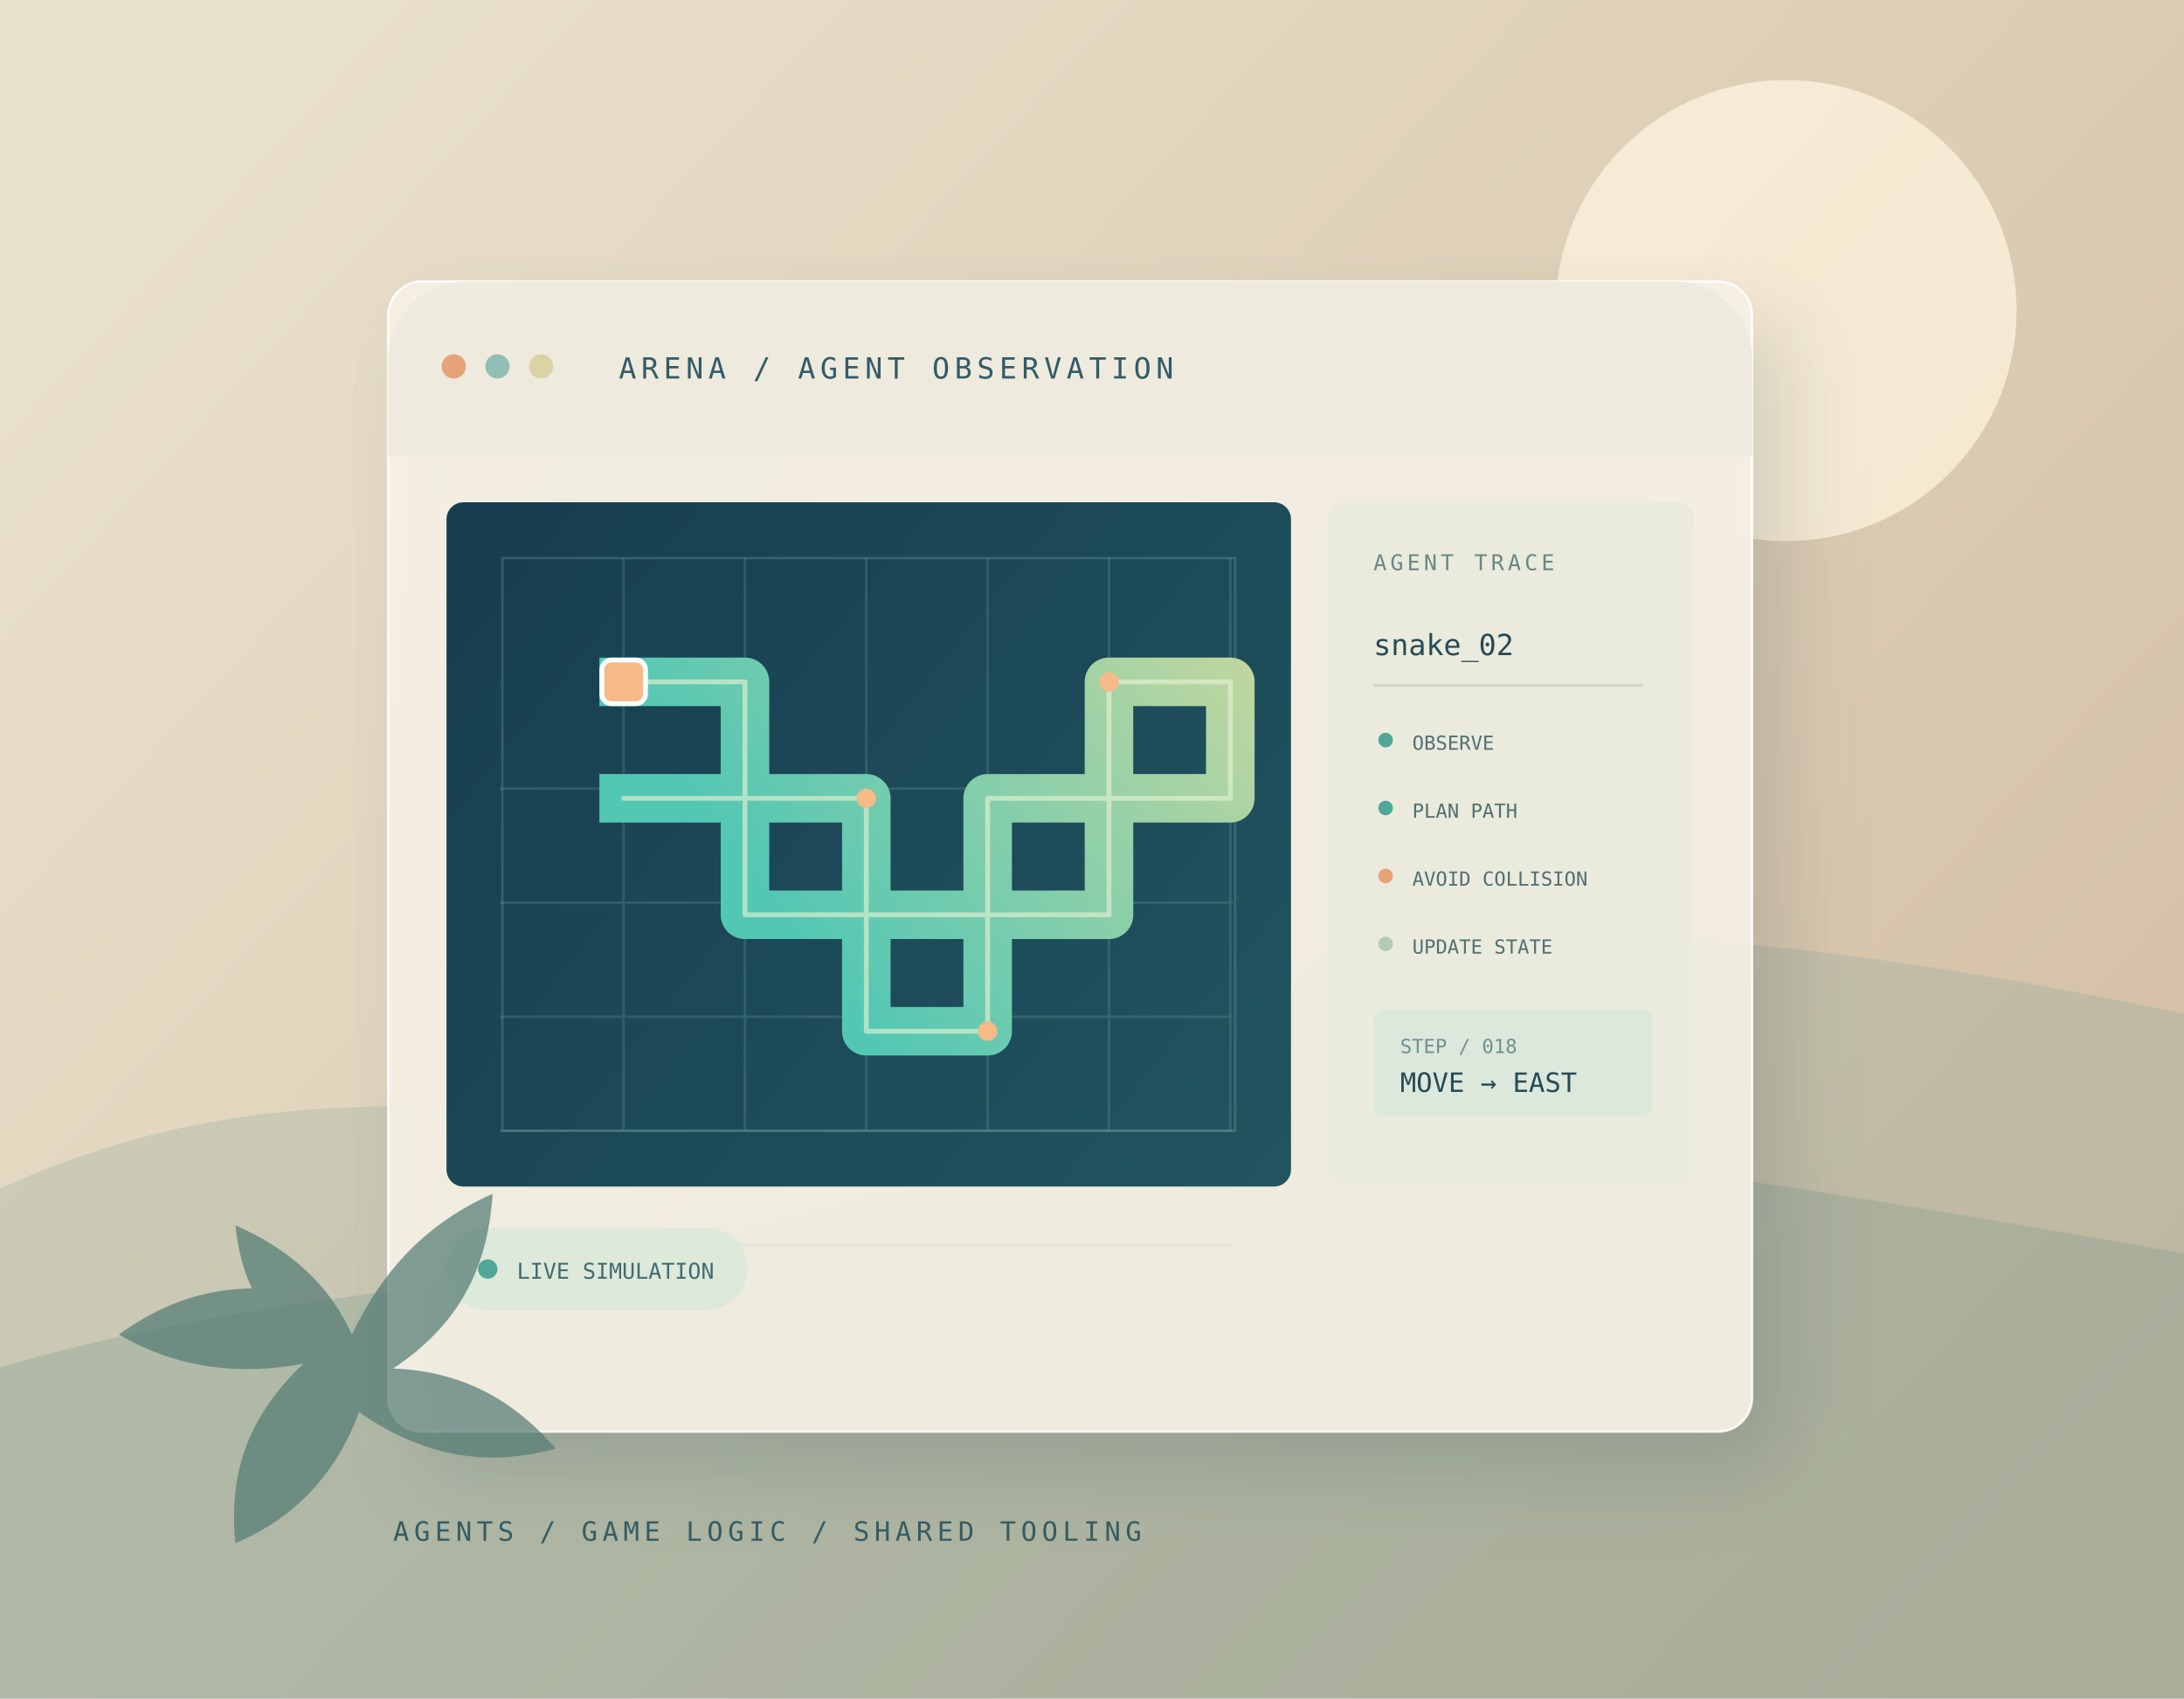
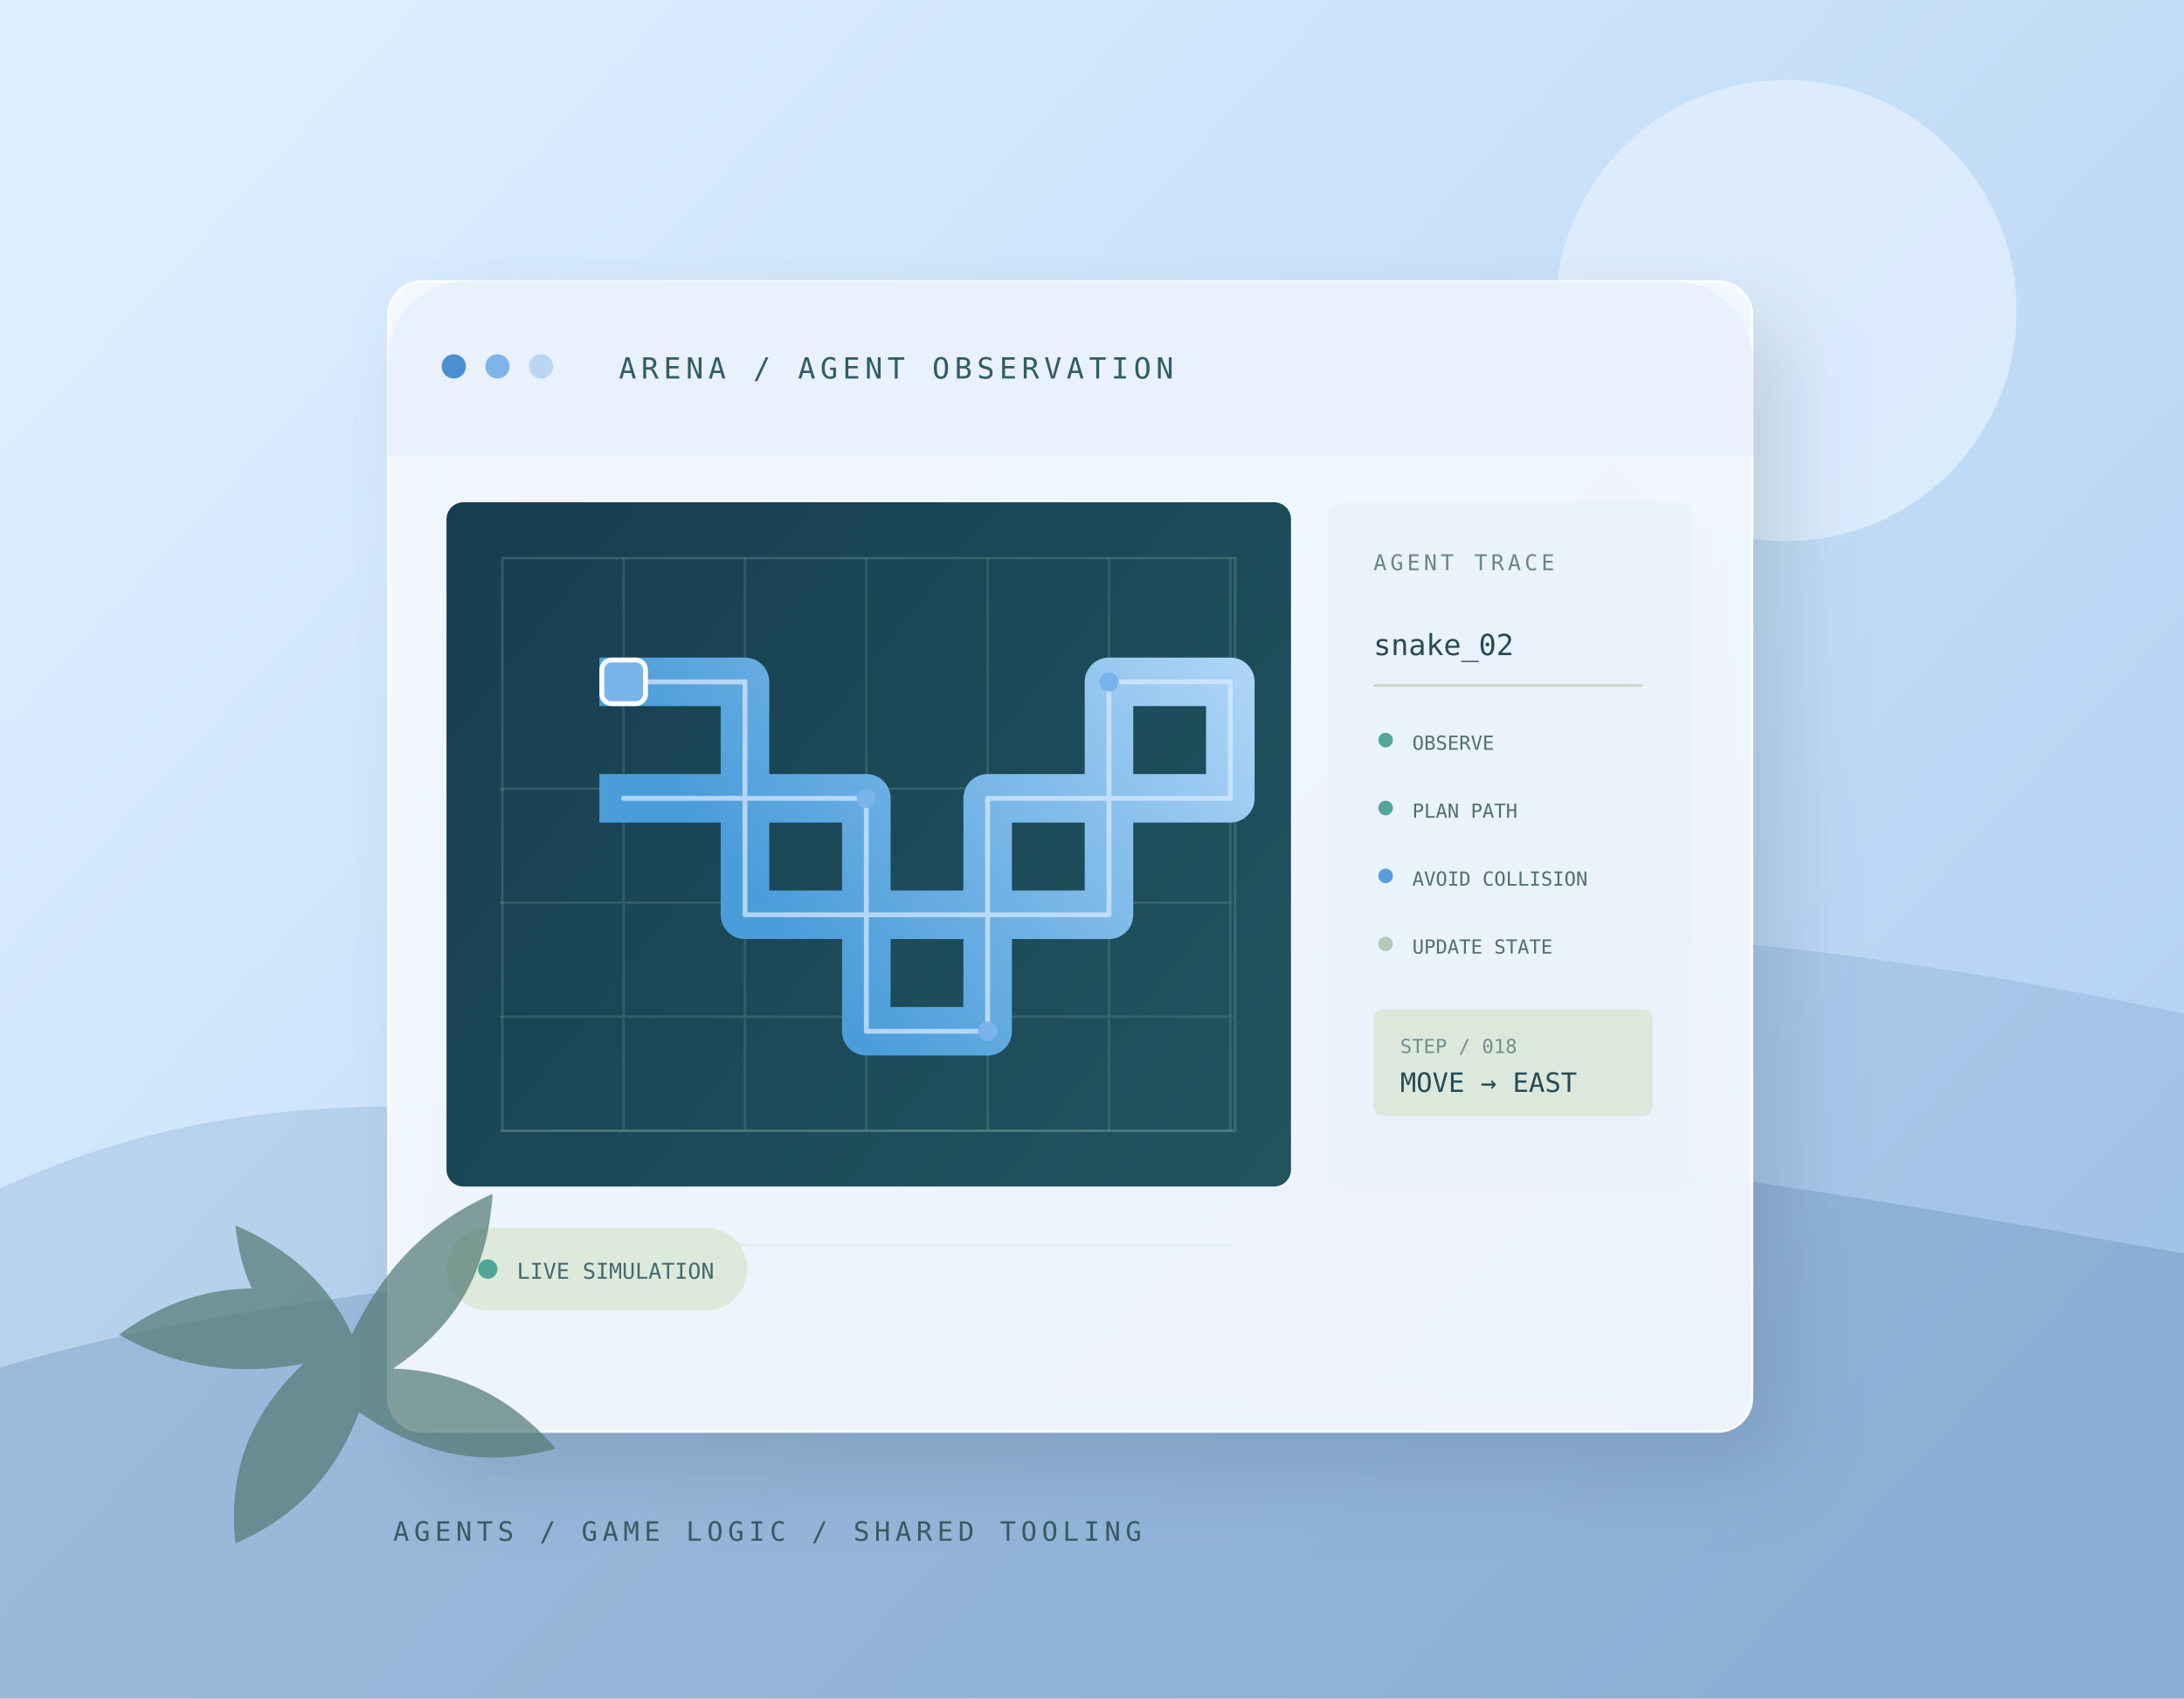
<svg xmlns="http://www.w3.org/2000/svg" viewBox="0 0 900 700" fill="none">
  <defs>
    <linearGradient id="bg" x1="106" y1="50" x2="802" y2="695" gradientUnits="userSpaceOnUse">
-       <stop stop-color="#E9E0CA" />
-       <stop offset="1" stop-color="#D2BDA3" />
+       <stop stop-color="#DDEEFF" />
+       <stop offset="1" stop-color="#AFCFF1" />
    </linearGradient>
    <linearGradient id="screen" x1="232" y1="170" x2="685" y2="533" gradientUnits="userSpaceOnUse">
      <stop stop-color="#173E50" />
      <stop offset="1" stop-color="#255C65" />
    </linearGradient>
    <linearGradient id="snake" x1="365" y1="440" x2="593" y2="273" gradientUnits="userSpaceOnUse">
-       <stop stop-color="#52C7B4" />
-       <stop offset="1" stop-color="#DFDB9A" />
+       <stop stop-color="#4B9DDA" />
+       <stop offset="1" stop-color="#CBE5FF" />
    </linearGradient>
    <filter id="shadow" x="146" y="106" width="626" height="548" color-interpolation-filters="sRGB" filterUnits="userSpaceOnUse">
      <feGaussianBlur stdDeviation="17" />
    </filter>
  </defs>
  <path fill="url(#bg)" d="M0 0h900v700H0z" />
-   <circle cx="736" cy="128" r="95" fill="#FFF6DF" fill-opacity=".72" />
-   <path d="M-19 499c153-79 253-17 387-57 157-46 228-90 552-20v278H-19V499Z" fill="#83A69A" fill-opacity=".25" />
-   <path d="M-8 566c123-38 222-31 366-72 153-43 290-22 550 24v182H-8V566Z" fill="#789789" fill-opacity=".3" />
+   <circle cx="736" cy="128" r="95" fill="#E5F2FF" fill-opacity=".72" />
+   <path d="M-19 499c153-79 253-17 387-57 157-46 228-90 552-20v278H-19V499Z" fill="#739BC5" fill-opacity=".25" />
+   <path d="M-8 566c123-38 222-31 366-72 153-43 290-22 550 24v182H-8V566Z" fill="#5C84AE" fill-opacity=".3" />
  <rect x="174" y="132" width="562" height="474" rx="14" fill="#203B46" fill-opacity=".16" filter="url(#shadow)" />
-   <rect x="160" y="116" width="562" height="474" rx="14" fill="#F6F1E5" fill-opacity=".92" stroke="#fff" stroke-opacity=".86" />
-   <path d="M160 148a32 32 0 0 1 32-32h498a32 32 0 0 1 32 32v40H160v-40Z" fill="#EFEADE" />
-   <circle cx="187" cy="151" r="5" fill="#E5A379" />
-   <circle cx="205" cy="151" r="5" fill="#90BEB5" />
-   <circle cx="223" cy="151" r="5" fill="#D9D3A5" />
+   <rect x="160" y="116" width="562" height="474" rx="14" fill="#F4F8FF" fill-opacity=".94" stroke="#fff" stroke-opacity=".9" />
+   <path d="M160 148a32 32 0 0 1 32-32h498a32 32 0 0 1 32 32v40H160v-40Z" fill="#E8F1FC" />
+   <circle cx="187" cy="151" r="5" fill="#4B8FD3" />
+   <circle cx="205" cy="151" r="5" fill="#80B4E8" />
+   <circle cx="223" cy="151" r="5" fill="#B9D7F3" />
  <text x="255" y="156" fill="#315C67" font-family="monospace" font-size="12" letter-spacing="2">ARENA / AGENT OBSERVATION</text>
  <rect x="184" y="207" width="348" height="282" rx="7" fill="url(#screen)" />
  <path d="M207 230h302v236H207z" stroke="#9CC8BA" stroke-opacity=".22" />
  <path d="M257 230v236m50-236v236m50-236v236m50-236v236m50-236v236m50-236v236m-301 47h302m-302-47h302m-302-47h302m-302-47h302m-302-47h302" stroke="#9CC8BA" stroke-opacity=".18" />
  <path d="M257 281h50v48h50v48h50v-48h50v-48h50v48h-50v48h-50v48h-50v-48h-50v-48h-50" stroke="url(#snake)" stroke-width="20" stroke-linecap="square" stroke-linejoin="round" />
-   <path d="M257 281h50v48h50v48h50v-48h50v-48h50v48h-50v48h-50v48h-50v-48h-50v-48h-50" stroke="#E4F1D2" stroke-opacity=".64" stroke-width="2" stroke-linecap="round" stroke-linejoin="round" />
-   <rect x="248" y="272" width="18" height="18" rx="4" fill="#F5BA86" stroke="#fff" stroke-width="2" />
-   <circle cx="457" cy="281" r="4" fill="#F5BA86" />
-   <circle cx="357" cy="329" r="4" fill="#F5BA86" />
-   <circle cx="407" cy="425" r="4" fill="#F5BA86" />
-   <rect x="547" y="207" width="151" height="282" rx="7" fill="#EAEBDD" />
+   <path d="M257 281h50v48h50v48h50v-48h50v-48h50v48h-50v48h-50v48h-50v-48h-50v-48h-50" stroke="#D8EBFF" stroke-opacity=".72" stroke-width="2" stroke-linecap="round" stroke-linejoin="round" />
+   <rect x="248" y="272" width="18" height="18" rx="4" fill="#79B4EC" stroke="#fff" stroke-width="2" />
+   <circle cx="457" cy="281" r="4" fill="#79B4EC" />
+   <circle cx="357" cy="329" r="4" fill="#79B4EC" />
+   <circle cx="407" cy="425" r="4" fill="#79B4EC" />
+   <rect x="547" y="207" width="151" height="282" rx="7" fill="#EAF2FC" />
  <text x="566" y="235" fill="#6A8785" font-family="monospace" font-size="9" letter-spacing="1.5">AGENT TRACE</text>
  <text x="566" y="270" fill="#274A55" font-family="monospace" font-size="12">snake_02</text>
  <rect x="566" y="282" width="111" height="1" fill="#CAD6C7" />
  <circle cx="571" cy="305" r="3" fill="#51A797" />
  <text x="582" y="309" fill="#526F72" font-family="monospace" font-size="8">OBSERVE</text>
  <circle cx="571" cy="333" r="3" fill="#51A797" />
  <text x="582" y="337" fill="#526F72" font-family="monospace" font-size="8">PLAN PATH</text>
-   <circle cx="571" cy="361" r="3" fill="#E6A376" />
+   <circle cx="571" cy="361" r="3" fill="#579DE0" />
  <text x="582" y="365" fill="#526F72" font-family="monospace" font-size="8">AVOID COLLISION</text>
  <circle cx="571" cy="389" r="3" fill="#B5C9B7" />
  <text x="582" y="393" fill="#526F72" font-family="monospace" font-size="8">UPDATE STATE</text>
  <rect x="566" y="416" width="115" height="44" rx="4" fill="#DCE8DC" />
  <text x="577" y="434" fill="#71908D" font-family="monospace" font-size="8">STEP / 018</text>
  <text x="577" y="450" fill="#274A55" font-family="monospace" font-size="11">MOVE → EAST</text>
  <rect x="184" y="506" width="124" height="34" rx="17" fill="#DDE9DA" />
  <circle cx="201" cy="523" r="4" fill="#51A797" />
  <text x="213" y="527" fill="#426B70" font-family="monospace" font-size="9">LIVE SIMULATION</text>
  <path d="M135 569c-23-21-35-36-38-64 23 10 39 25 48 45 13-27 31-46 58-58-2 31-14 54-41 72 26 1 48 11 67 33-29 8-55 3-81-15-9 24-25 43-51 54-3-30 6-53 28-74-26 5-52 2-76-12 25-18 50-23 84-16Z" fill="#547C75" fill-opacity=".72" />
  <text x="162" y="635" fill="#365C63" font-family="monospace" font-size="11" letter-spacing="2">AGENTS / GAME LOGIC / SHARED TOOLING</text>
</svg>
